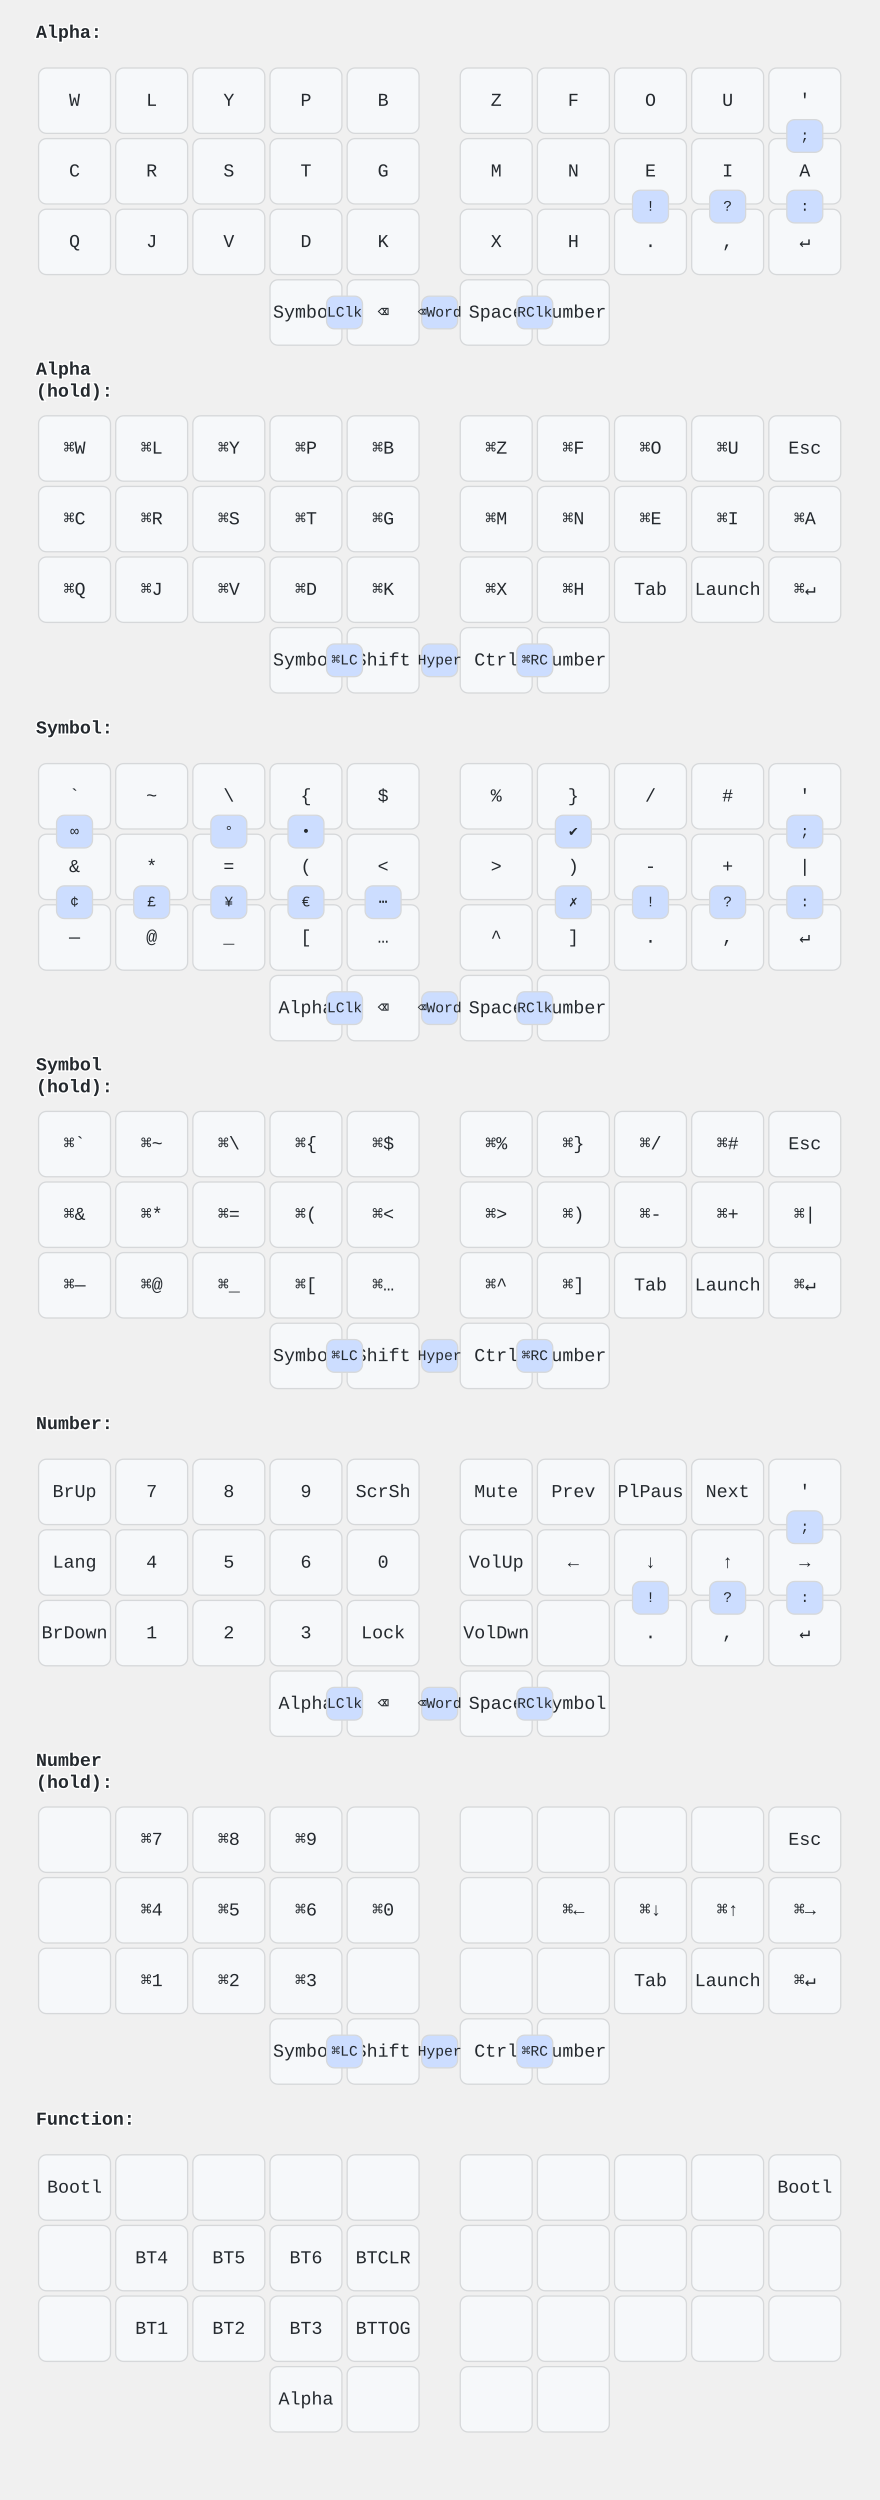
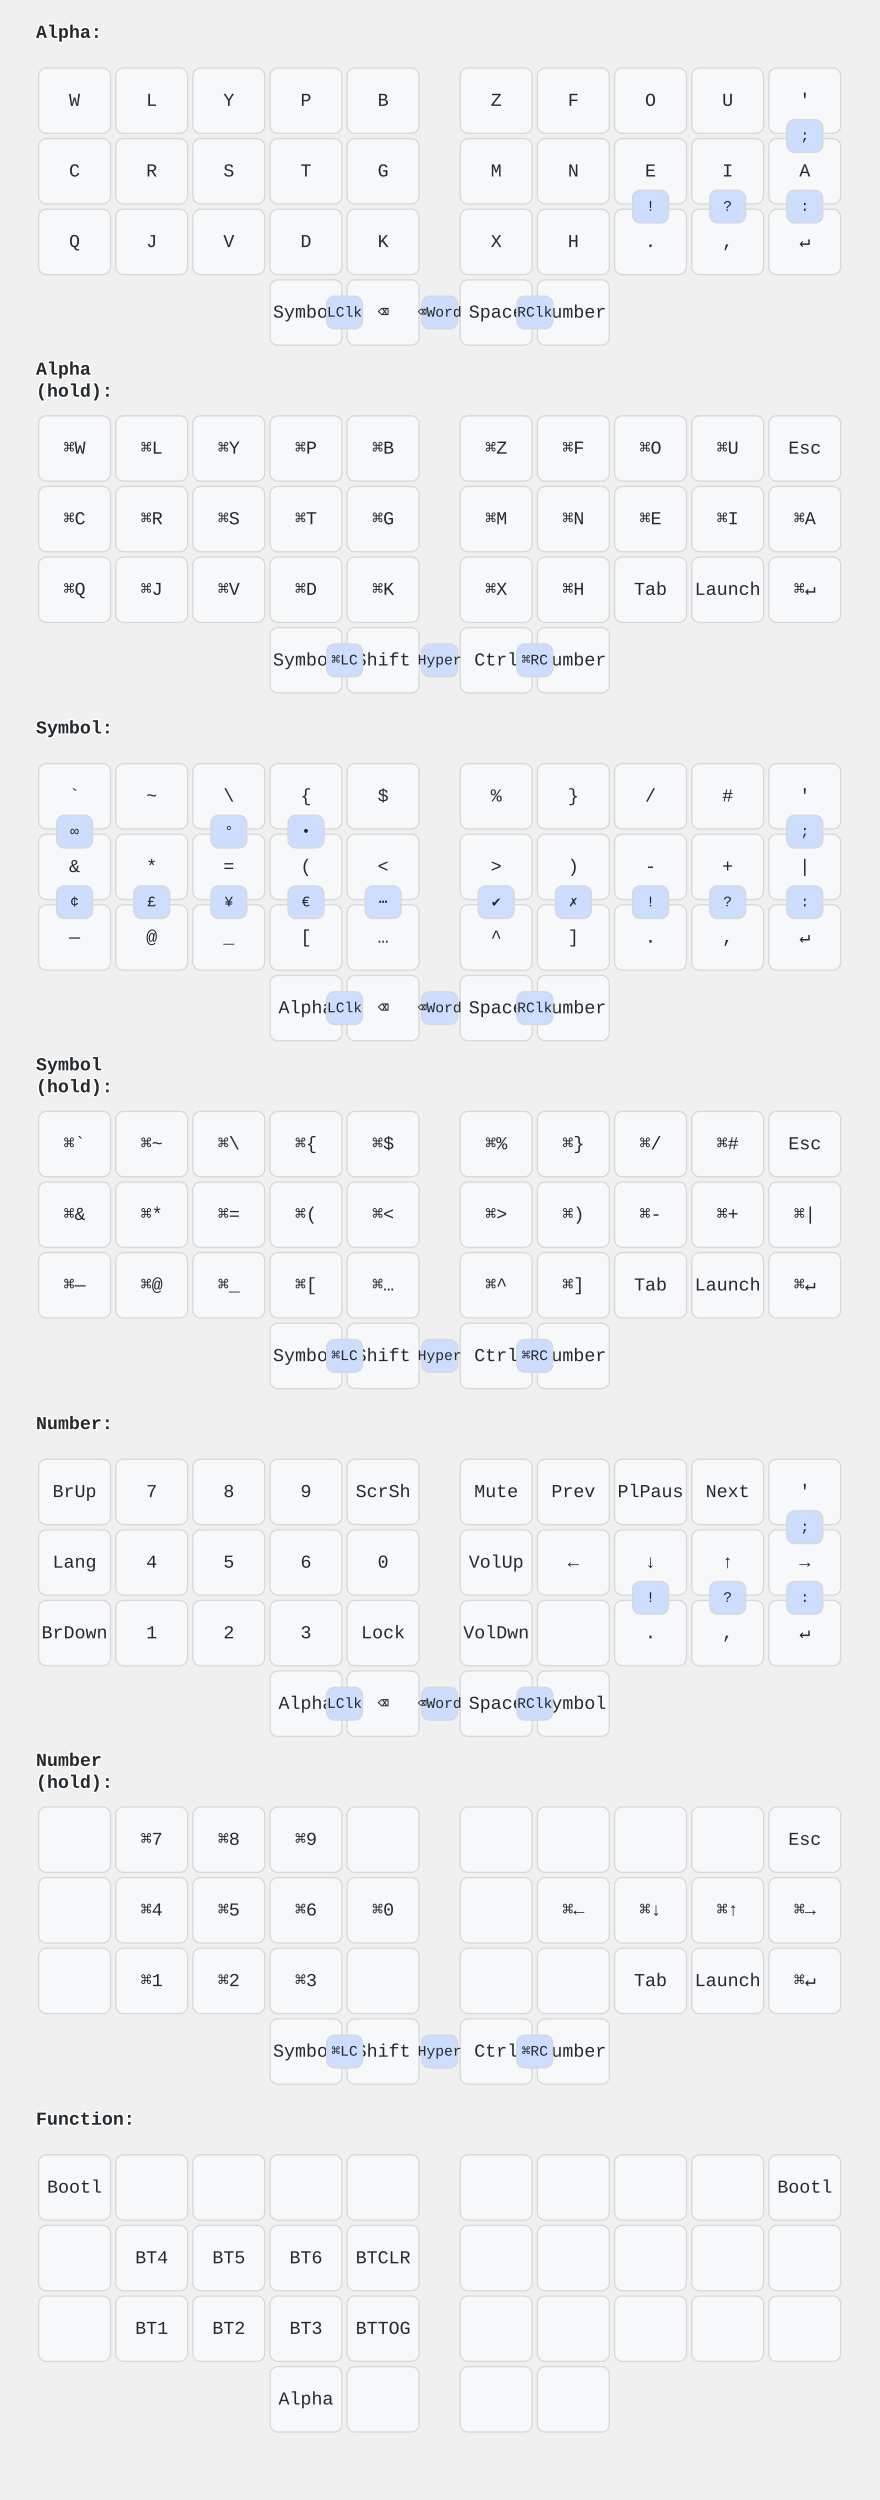
<svg xmlns="http://www.w3.org/2000/svg" width="672.5" height="1912" viewBox="0 0 672.5 1912">
  <style>
    svg {
        font-family: Menlo,SFMono-Regular,Consolas,Liberation Mono,monospace;
        font-size: 14px;
        font-kerning: normal;
        text-rendering: optimizeLegibility;
        fill: #24292e;
    }

    rect {
        fill: #f6f8fa;
        stroke: #d6d8da;
        stroke-width: 1;
    }

    .held {
        fill: #fdd;
    }

    .combo {
        fill: #cdf;
    }

    .ghost {
        fill: #ddd;
    }

    text {
        text-anchor: middle;
        dominant-baseline: middle;
    }

    .label {
        font-weight: bold;
        text-anchor: start;
        stroke: white;
        stroke-width: 2;
        paint-order: stroke;
    }

    .small {
        font-size: 80%;
    }
</style>
  <text x="27.5" y="25.0" class="label">Alpha:</text>
  <rect rx="6" ry="6" x="29.5" y="52" width="55" height="50" />
  <text x="57.0" y="77.0">W</text>
  <rect rx="6" ry="6" x="88.5" y="52" width="55" height="50" />
  <text x="116.0" y="77.0">L</text>
  <rect rx="6" ry="6" x="147.5" y="52" width="55" height="50" />
  <text x="175.0" y="77.0">Y</text>
  <rect rx="6" ry="6" x="206.5" y="52" width="55" height="50" />
  <text x="234.0" y="77.0">P</text>
  <rect rx="6" ry="6" x="265.5" y="52" width="55" height="50" />
  <text x="293.0" y="77.0">B</text>
  <rect rx="6" ry="6" x="29.5" y="106" width="55" height="50" />
  <text x="57.0" y="131.0">C</text>
  <rect rx="6" ry="6" x="88.5" y="106" width="55" height="50" />
  <text x="116.0" y="131.0">R</text>
  <rect rx="6" ry="6" x="147.5" y="106" width="55" height="50" />
  <text x="175.0" y="131.0">S</text>
  <rect rx="6" ry="6" x="206.5" y="106" width="55" height="50" />
  <text x="234.0" y="131.0">T</text>
  <rect rx="6" ry="6" x="265.5" y="106" width="55" height="50" />
  <text x="293.0" y="131.0">G</text>
  <rect rx="6" ry="6" x="29.5" y="160" width="55" height="50" />
  <text x="57.0" y="185.0">Q</text>
  <rect rx="6" ry="6" x="88.5" y="160" width="55" height="50" />
  <text x="116.0" y="185.0">J</text>
  <rect rx="6" ry="6" x="147.5" y="160" width="55" height="50" />
  <text x="175.0" y="185.0">V</text>
  <rect rx="6" ry="6" x="206.5" y="160" width="55" height="50" />
  <text x="234.0" y="185.0">D</text>
  <rect rx="6" ry="6" x="265.5" y="160" width="55" height="50" />
  <text x="293.0" y="185.0">K</text>
  <rect rx="6" ry="6" x="352.0" y="52" width="55" height="50" />
  <text x="379.5" y="77.0">Z</text>
  <rect rx="6" ry="6" x="411.0" y="52" width="55" height="50" />
  <text x="438.5" y="77.0">F</text>
  <rect rx="6" ry="6" x="470.0" y="52" width="55" height="50" />
  <text x="497.5" y="77.0">O</text>
  <rect rx="6" ry="6" x="529.0" y="52" width="55" height="50" />
  <text x="556.5" y="77.0">U</text>
  <rect rx="6" ry="6" x="588.0" y="52" width="55" height="50" />
  <text x="615.5" y="77.0">'</text>
  <rect rx="6" ry="6" x="352.0" y="106" width="55" height="50" />
  <text x="379.5" y="131.0">M</text>
  <rect rx="6" ry="6" x="411.0" y="106" width="55" height="50" />
  <text x="438.5" y="131.0">N</text>
  <rect rx="6" ry="6" x="470.0" y="106" width="55" height="50" />
  <text x="497.5" y="131.0">E</text>
  <rect rx="6" ry="6" x="529.0" y="106" width="55" height="50" />
  <text x="556.5" y="131.0">I</text>
  <rect rx="6" ry="6" x="588.0" y="106" width="55" height="50" />
  <text x="615.5" y="131.0">A</text>
  <rect rx="6" ry="6" x="352.0" y="160" width="55" height="50" />
  <text x="379.5" y="185.0">X</text>
  <rect rx="6" ry="6" x="411.0" y="160" width="55" height="50" />
  <text x="438.5" y="185.0">H</text>
  <rect rx="6" ry="6" x="470.0" y="160" width="55" height="50" />
  <text x="497.5" y="185.0">.</text>
  <rect rx="6" ry="6" x="529.0" y="160" width="55" height="50" />
  <text x="556.5" y="185.0">,</text>
  <rect rx="6" ry="6" x="588.0" y="160" width="55" height="50" />
  <text x="615.5" y="185.0">↵</text>
  <rect rx="6" ry="6" x="206.5" y="214" width="55" height="50" />
  <text x="234.0" y="239.0">Symbol</text>
  <rect rx="6" ry="6" x="265.5" y="214" width="55" height="50" />
  <text x="293.0" y="239.0">⌫</text>
  <rect rx="6" ry="6" x="352.0" y="214" width="55" height="50" />
  <text x="379.5" y="239.0">Space</text>
  <rect rx="6" ry="6" x="411.0" y="214" width="55" height="50" />
  <text x="438.5" y="239.0">Number</text>
  <rect rx="6" ry="6" x="483.75" y="145.5" width="27.5" height="25.0" class="combo" />
  <text x="497.5" y="158.0" class="small">!</text>
  <rect rx="6" ry="6" x="542.75" y="145.5" width="27.5" height="25.0" class="combo" />
  <text x="556.5" y="158.0" class="small">?</text>
  <rect rx="6" ry="6" x="601.75" y="145.5" width="27.5" height="25.0" class="combo" />
  <text x="615.5" y="158.0" class="small">:</text>
  <rect rx="6" ry="6" x="601.75" y="91.5" width="27.5" height="25.0" class="combo" />
  <text x="615.5" y="104.0" class="small">;</text>
  <rect rx="6" ry="6" x="322.5" y="226.5" width="27.5" height="25.0" class="combo" />
  <text x="336.25" y="239.0" class="small">⌫Word</text>
  <rect rx="6" ry="6" x="249.75" y="226.5" width="27.5" height="25.0" class="combo" />
  <text x="263.5" y="239.0" class="small">LClk</text>
  <rect rx="6" ry="6" x="395.25" y="226.5" width="27.5" height="25.0" class="combo" />
  <text x="409.0" y="239.0" class="small">RClk</text>
  <text x="27.5" y="291.0" class="label">
    <tspan x="27.5" dy="-0.6em">Alpha</tspan>
    <tspan x="27.5" dy="1.2em">(hold):</tspan>
  </text>
  <rect rx="6" ry="6" x="29.5" y="318" width="55" height="50" />
  <text x="57.0" y="343.0">⌘W</text>
  <rect rx="6" ry="6" x="88.5" y="318" width="55" height="50" />
  <text x="116.0" y="343.0">⌘L</text>
  <rect rx="6" ry="6" x="147.5" y="318" width="55" height="50" />
  <text x="175.0" y="343.0">⌘Y</text>
  <rect rx="6" ry="6" x="206.5" y="318" width="55" height="50" />
  <text x="234.0" y="343.0">⌘P</text>
  <rect rx="6" ry="6" x="265.5" y="318" width="55" height="50" />
  <text x="293.0" y="343.0">⌘B</text>
  <rect rx="6" ry="6" x="29.5" y="372" width="55" height="50" />
  <text x="57.0" y="397.0">⌘C</text>
  <rect rx="6" ry="6" x="88.5" y="372" width="55" height="50" />
  <text x="116.0" y="397.0">⌘R</text>
  <rect rx="6" ry="6" x="147.5" y="372" width="55" height="50" />
  <text x="175.0" y="397.0">⌘S</text>
  <rect rx="6" ry="6" x="206.5" y="372" width="55" height="50" />
  <text x="234.0" y="397.0">⌘T</text>
  <rect rx="6" ry="6" x="265.5" y="372" width="55" height="50" />
  <text x="293.0" y="397.0">⌘G</text>
  <rect rx="6" ry="6" x="29.5" y="426" width="55" height="50" />
  <text x="57.0" y="451.0">⌘Q</text>
  <rect rx="6" ry="6" x="88.5" y="426" width="55" height="50" />
  <text x="116.0" y="451.0">⌘J</text>
  <rect rx="6" ry="6" x="147.5" y="426" width="55" height="50" />
  <text x="175.0" y="451.0">⌘V</text>
  <rect rx="6" ry="6" x="206.5" y="426" width="55" height="50" />
  <text x="234.0" y="451.0">⌘D</text>
  <rect rx="6" ry="6" x="265.5" y="426" width="55" height="50" />
  <text x="293.0" y="451.0">⌘K</text>
  <rect rx="6" ry="6" x="352.0" y="318" width="55" height="50" />
  <text x="379.5" y="343.0">⌘Z</text>
  <rect rx="6" ry="6" x="411.0" y="318" width="55" height="50" />
  <text x="438.5" y="343.0">⌘F</text>
  <rect rx="6" ry="6" x="470.0" y="318" width="55" height="50" />
  <text x="497.5" y="343.0">⌘O</text>
  <rect rx="6" ry="6" x="529.0" y="318" width="55" height="50" />
  <text x="556.5" y="343.0">⌘U</text>
  <rect rx="6" ry="6" x="588.0" y="318" width="55" height="50" />
  <text x="615.5" y="343.0">Esc</text>
  <rect rx="6" ry="6" x="352.0" y="372" width="55" height="50" />
  <text x="379.5" y="397.0">⌘M</text>
  <rect rx="6" ry="6" x="411.0" y="372" width="55" height="50" />
  <text x="438.5" y="397.0">⌘N</text>
  <rect rx="6" ry="6" x="470.0" y="372" width="55" height="50" />
  <text x="497.5" y="397.0">⌘E</text>
  <rect rx="6" ry="6" x="529.0" y="372" width="55" height="50" />
  <text x="556.5" y="397.0">⌘I</text>
  <rect rx="6" ry="6" x="588.0" y="372" width="55" height="50" />
  <text x="615.5" y="397.0">⌘A</text>
  <rect rx="6" ry="6" x="352.0" y="426" width="55" height="50" />
  <text x="379.5" y="451.0">⌘X</text>
  <rect rx="6" ry="6" x="411.0" y="426" width="55" height="50" />
  <text x="438.5" y="451.0">⌘H</text>
  <rect rx="6" ry="6" x="470.0" y="426" width="55" height="50" />
  <text x="497.5" y="451.0">Tab</text>
  <rect rx="6" ry="6" x="529.0" y="426" width="55" height="50" />
  <text x="556.5" y="451.0">Launch</text>
  <rect rx="6" ry="6" x="588.0" y="426" width="55" height="50" />
  <text x="615.5" y="451.0">⌘↵</text>
  <rect rx="6" ry="6" x="206.5" y="480" width="55" height="50" />
  <text x="234.0" y="505.0">Symbol</text>
  <rect rx="6" ry="6" x="265.5" y="480" width="55" height="50" />
  <text x="293.0" y="505.0">Shift</text>
  <rect rx="6" ry="6" x="352.0" y="480" width="55" height="50" />
  <text x="379.5" y="505.0">Ctrl</text>
  <rect rx="6" ry="6" x="411.0" y="480" width="55" height="50" />
  <text x="438.5" y="505.0">Number</text>
  <rect rx="6" ry="6" x="322.5" y="492.5" width="27.5" height="25.0" class="combo" />
  <text x="336.25" y="505.0" class="small">Hyper</text>
  <rect rx="6" ry="6" x="249.75" y="492.5" width="27.5" height="25.0" class="combo" />
  <text x="263.5" y="505.0" class="small">⌘LC</text>
  <rect rx="6" ry="6" x="395.25" y="492.5" width="27.5" height="25.0" class="combo" />
  <text x="409.0" y="505.0" class="small">⌘RC</text>
  <text x="27.5" y="557.0" class="label">Symbol:</text>
  <rect rx="6" ry="6" x="29.5" y="584" width="55" height="50" />
  <text x="57.0" y="609.0">`</text>
  <rect rx="6" ry="6" x="88.5" y="584" width="55" height="50" />
  <text x="116.0" y="609.0">~</text>
  <rect rx="6" ry="6" x="147.5" y="584" width="55" height="50" />
  <text x="175.0" y="609.0">\</text>
  <rect rx="6" ry="6" x="206.5" y="584" width="55" height="50" />
  <text x="234.0" y="609.0">{</text>
  <rect rx="6" ry="6" x="265.5" y="584" width="55" height="50" />
  <text x="293.0" y="609.0">$</text>
  <rect rx="6" ry="6" x="29.5" y="638" width="55" height="50" />
  <text x="57.0" y="663.0">&amp;</text>
  <rect rx="6" ry="6" x="88.5" y="638" width="55" height="50" />
  <text x="116.0" y="663.0">*</text>
  <rect rx="6" ry="6" x="147.5" y="638" width="55" height="50" />
  <text x="175.0" y="663.0">=</text>
  <rect rx="6" ry="6" x="206.5" y="638" width="55" height="50" />
  <text x="234.0" y="663.0">(</text>
  <rect rx="6" ry="6" x="265.5" y="638" width="55" height="50" />
  <text x="293.0" y="663.0">&lt;</text>
  <rect rx="6" ry="6" x="29.5" y="692" width="55" height="50" />
  <text x="57.0" y="717.0">—</text>
  <rect rx="6" ry="6" x="88.5" y="692" width="55" height="50" />
  <text x="116.0" y="717.0">@</text>
  <rect rx="6" ry="6" x="147.5" y="692" width="55" height="50" />
  <text x="175.0" y="717.0">_</text>
  <rect rx="6" ry="6" x="206.5" y="692" width="55" height="50" />
  <text x="234.0" y="717.0">[</text>
  <rect rx="6" ry="6" x="265.5" y="692" width="55" height="50" />
  <text x="293.0" y="717.0">…</text>
  <rect rx="6" ry="6" x="352.0" y="584" width="55" height="50" />
  <text x="379.5" y="609.0">%</text>
  <rect rx="6" ry="6" x="411.0" y="584" width="55" height="50" />
  <text x="438.5" y="609.0">}</text>
  <rect rx="6" ry="6" x="470.0" y="584" width="55" height="50" />
  <text x="497.5" y="609.0">/</text>
  <rect rx="6" ry="6" x="529.0" y="584" width="55" height="50" />
  <text x="556.5" y="609.0">#</text>
  <rect rx="6" ry="6" x="588.0" y="584" width="55" height="50" />
  <text x="615.5" y="609.0">'</text>
  <rect rx="6" ry="6" x="352.0" y="638" width="55" height="50" />
  <text x="379.5" y="663.0">&gt;</text>
  <rect rx="6" ry="6" x="411.0" y="638" width="55" height="50" />
  <text x="438.5" y="663.0">)</text>
  <rect rx="6" ry="6" x="470.0" y="638" width="55" height="50" />
  <text x="497.5" y="663.0">-</text>
  <rect rx="6" ry="6" x="529.0" y="638" width="55" height="50" />
  <text x="556.5" y="663.0">+</text>
  <rect rx="6" ry="6" x="588.0" y="638" width="55" height="50" />
  <text x="615.5" y="663.0">|</text>
  <rect rx="6" ry="6" x="352.0" y="692" width="55" height="50" />
  <text x="379.5" y="717.0">^</text>
  <rect rx="6" ry="6" x="411.0" y="692" width="55" height="50" />
  <text x="438.5" y="717.0">]</text>
  <rect rx="6" ry="6" x="470.0" y="692" width="55" height="50" />
  <text x="497.5" y="717.0">.</text>
  <rect rx="6" ry="6" x="529.0" y="692" width="55" height="50" />
  <text x="556.5" y="717.0">,</text>
  <rect rx="6" ry="6" x="588.0" y="692" width="55" height="50" />
  <text x="615.5" y="717.0">↵</text>
  <rect rx="6" ry="6" x="206.5" y="746" width="55" height="50" />
  <text x="234.0" y="771.0">Alpha</text>
  <rect rx="6" ry="6" x="265.5" y="746" width="55" height="50" />
  <text x="293.0" y="771.0">⌫</text>
  <rect rx="6" ry="6" x="352.0" y="746" width="55" height="50" />
  <text x="379.5" y="771.0">Space</text>
  <rect rx="6" ry="6" x="411.0" y="746" width="55" height="50" />
  <text x="438.5" y="771.0">Number</text>
  <rect rx="6" ry="6" x="483.75" y="677.5" width="27.5" height="25.0" class="combo" />
  <text x="497.5" y="690.0" class="small">!</text>
  <rect rx="6" ry="6" x="542.75" y="677.5" width="27.5" height="25.0" class="combo" />
  <text x="556.5" y="690.0" class="small">?</text>
  <rect rx="6" ry="6" x="601.75" y="677.5" width="27.5" height="25.0" class="combo" />
  <text x="615.5" y="690.0" class="small">:</text>
  <rect rx="6" ry="6" x="601.75" y="623.5" width="27.5" height="25.0" class="combo" />
  <text x="615.5" y="636.0" class="small">;</text>
  <rect rx="6" ry="6" x="43.25" y="677.5" width="27.5" height="25.0" class="combo" />
  <text x="57.0" y="690.0" class="small">¢</text>
  <rect rx="6" ry="6" x="102.25" y="677.5" width="27.5" height="25.0" class="combo" />
  <text x="116.0" y="690.0" class="small">£</text>
  <rect rx="6" ry="6" x="161.25" y="677.5" width="27.5" height="25.0" class="combo" />
  <text x="175.0" y="690.0" class="small">¥</text>
  <rect rx="6" ry="6" x="220.25" y="677.5" width="27.5" height="25.0" class="combo" />
  <text x="234.0" y="690.0" class="small">€</text>
  <rect rx="6" ry="6" x="220.25" y="623.5" width="27.5" height="25.0" class="combo" />
  <text x="234.0" y="636.0" class="small">•</text>
  <rect rx="6" ry="6" x="161.25" y="623.5" width="27.5" height="25.0" class="combo" />
  <text x="175.0" y="636.0" class="small">°</text>
  <rect rx="6" ry="6" x="43.25" y="623.5" width="27.5" height="25.0" class="combo" />
  <text x="57.0" y="636.0" class="small">∞</text>
  <rect rx="6" ry="6" x="279.25" y="677.5" width="27.5" height="25.0" class="combo" />
  <text x="293.0" y="690.0" class="small">⋯</text>
-   <rect rx="6" ry="6" x="424.75" y="623.5" width="27.5" height="25.0" class="combo" />
-   <text x="438.5" y="636.0" class="small">✔</text>
+   <rect rx="6" ry="6" x="365.75" y="677.5" width="27.5" height="25.0" class="combo" />
+   <text x="379.5" y="690.0" class="small">✔</text>
  <rect rx="6" ry="6" x="424.75" y="677.5" width="27.5" height="25.0" class="combo" />
  <text x="438.5" y="690.0" class="small">✗</text>
  <rect rx="6" ry="6" x="322.5" y="758.5" width="27.5" height="25.0" class="combo" />
  <text x="336.25" y="771.0" class="small">⌫Word</text>
  <rect rx="6" ry="6" x="249.75" y="758.5" width="27.5" height="25.0" class="combo" />
  <text x="263.5" y="771.0" class="small">LClk</text>
  <rect rx="6" ry="6" x="395.25" y="758.5" width="27.5" height="25.0" class="combo" />
  <text x="409.0" y="771.0" class="small">RClk</text>
  <text x="27.5" y="823.0" class="label">
    <tspan x="27.5" dy="-0.6em">Symbol</tspan>
    <tspan x="27.5" dy="1.2em">(hold):</tspan>
  </text>
  <rect rx="6" ry="6" x="29.5" y="850" width="55" height="50" />
  <text x="57.0" y="875.0">⌘`</text>
  <rect rx="6" ry="6" x="88.5" y="850" width="55" height="50" />
  <text x="116.0" y="875.0">⌘~</text>
  <rect rx="6" ry="6" x="147.5" y="850" width="55" height="50" />
  <text x="175.0" y="875.0">⌘\</text>
  <rect rx="6" ry="6" x="206.5" y="850" width="55" height="50" />
  <text x="234.0" y="875.0">⌘{</text>
  <rect rx="6" ry="6" x="265.5" y="850" width="55" height="50" />
  <text x="293.0" y="875.0">⌘$</text>
  <rect rx="6" ry="6" x="29.5" y="904" width="55" height="50" />
  <text x="57.0" y="929.0">⌘&amp;</text>
  <rect rx="6" ry="6" x="88.5" y="904" width="55" height="50" />
  <text x="116.0" y="929.0">⌘*</text>
  <rect rx="6" ry="6" x="147.5" y="904" width="55" height="50" />
  <text x="175.0" y="929.0">⌘=</text>
  <rect rx="6" ry="6" x="206.5" y="904" width="55" height="50" />
  <text x="234.0" y="929.0">⌘(</text>
  <rect rx="6" ry="6" x="265.5" y="904" width="55" height="50" />
  <text x="293.0" y="929.0">⌘&lt;</text>
  <rect rx="6" ry="6" x="29.5" y="958" width="55" height="50" />
  <text x="57.0" y="983.0">⌘—</text>
  <rect rx="6" ry="6" x="88.5" y="958" width="55" height="50" />
  <text x="116.0" y="983.0">⌘@</text>
  <rect rx="6" ry="6" x="147.5" y="958" width="55" height="50" />
  <text x="175.0" y="983.0">⌘_</text>
  <rect rx="6" ry="6" x="206.5" y="958" width="55" height="50" />
  <text x="234.0" y="983.0">⌘[</text>
  <rect rx="6" ry="6" x="265.5" y="958" width="55" height="50" />
  <text x="293.0" y="983.0">⌘…</text>
  <rect rx="6" ry="6" x="352.0" y="850" width="55" height="50" />
  <text x="379.5" y="875.0">⌘%</text>
  <rect rx="6" ry="6" x="411.0" y="850" width="55" height="50" />
  <text x="438.5" y="875.0">⌘}</text>
  <rect rx="6" ry="6" x="470.0" y="850" width="55" height="50" />
  <text x="497.5" y="875.0">⌘/</text>
  <rect rx="6" ry="6" x="529.0" y="850" width="55" height="50" />
  <text x="556.5" y="875.0">⌘#</text>
  <rect rx="6" ry="6" x="588.0" y="850" width="55" height="50" />
  <text x="615.5" y="875.0">Esc</text>
  <rect rx="6" ry="6" x="352.0" y="904" width="55" height="50" />
  <text x="379.5" y="929.0">⌘&gt;</text>
  <rect rx="6" ry="6" x="411.0" y="904" width="55" height="50" />
  <text x="438.5" y="929.0">⌘)</text>
  <rect rx="6" ry="6" x="470.0" y="904" width="55" height="50" />
  <text x="497.5" y="929.0">⌘-</text>
  <rect rx="6" ry="6" x="529.0" y="904" width="55" height="50" />
  <text x="556.5" y="929.0">⌘+</text>
  <rect rx="6" ry="6" x="588.0" y="904" width="55" height="50" />
  <text x="615.5" y="929.0">⌘|</text>
  <rect rx="6" ry="6" x="352.0" y="958" width="55" height="50" />
  <text x="379.5" y="983.0">⌘^</text>
  <rect rx="6" ry="6" x="411.0" y="958" width="55" height="50" />
  <text x="438.5" y="983.0">⌘]</text>
  <rect rx="6" ry="6" x="470.0" y="958" width="55" height="50" />
  <text x="497.5" y="983.0">Tab</text>
  <rect rx="6" ry="6" x="529.0" y="958" width="55" height="50" />
  <text x="556.5" y="983.0">Launch</text>
  <rect rx="6" ry="6" x="588.0" y="958" width="55" height="50" />
  <text x="615.5" y="983.0">⌘↵</text>
  <rect rx="6" ry="6" x="206.5" y="1012" width="55" height="50" />
  <text x="234.0" y="1037.0">Symbol</text>
  <rect rx="6" ry="6" x="265.5" y="1012" width="55" height="50" />
  <text x="293.0" y="1037.0">Shift</text>
  <rect rx="6" ry="6" x="352.0" y="1012" width="55" height="50" />
  <text x="379.5" y="1037.0">Ctrl</text>
  <rect rx="6" ry="6" x="411.0" y="1012" width="55" height="50" />
  <text x="438.5" y="1037.0">Number</text>
  <rect rx="6" ry="6" x="322.5" y="1024.5" width="27.5" height="25.0" class="combo" />
  <text x="336.25" y="1037.0" class="small">Hyper</text>
  <rect rx="6" ry="6" x="249.75" y="1024.5" width="27.5" height="25.0" class="combo" />
  <text x="263.5" y="1037.0" class="small">⌘LC</text>
  <rect rx="6" ry="6" x="395.25" y="1024.5" width="27.5" height="25.0" class="combo" />
  <text x="409.0" y="1037.0" class="small">⌘RC</text>
  <text x="27.5" y="1089.0" class="label">Number:</text>
  <rect rx="6" ry="6" x="29.5" y="1116" width="55" height="50" />
  <text x="57.0" y="1141.0">BrUp</text>
  <rect rx="6" ry="6" x="88.5" y="1116" width="55" height="50" />
  <text x="116.0" y="1141.0">7</text>
  <rect rx="6" ry="6" x="147.5" y="1116" width="55" height="50" />
  <text x="175.0" y="1141.0">8</text>
  <rect rx="6" ry="6" x="206.5" y="1116" width="55" height="50" />
  <text x="234.0" y="1141.0">9</text>
  <rect rx="6" ry="6" x="265.5" y="1116" width="55" height="50" />
  <text x="293.0" y="1141.0">ScrSh</text>
  <rect rx="6" ry="6" x="29.5" y="1170" width="55" height="50" />
  <text x="57.0" y="1195.0">Lang</text>
  <rect rx="6" ry="6" x="88.5" y="1170" width="55" height="50" />
  <text x="116.0" y="1195.0">4</text>
  <rect rx="6" ry="6" x="147.5" y="1170" width="55" height="50" />
  <text x="175.0" y="1195.0">5</text>
  <rect rx="6" ry="6" x="206.5" y="1170" width="55" height="50" />
  <text x="234.0" y="1195.0">6</text>
  <rect rx="6" ry="6" x="265.5" y="1170" width="55" height="50" />
  <text x="293.0" y="1195.0">0</text>
  <rect rx="6" ry="6" x="29.5" y="1224" width="55" height="50" />
  <text x="57.0" y="1249.0">BrDown</text>
  <rect rx="6" ry="6" x="88.5" y="1224" width="55" height="50" />
  <text x="116.0" y="1249.0">1</text>
  <rect rx="6" ry="6" x="147.5" y="1224" width="55" height="50" />
  <text x="175.0" y="1249.0">2</text>
  <rect rx="6" ry="6" x="206.5" y="1224" width="55" height="50" />
  <text x="234.0" y="1249.0">3</text>
  <rect rx="6" ry="6" x="265.5" y="1224" width="55" height="50" />
  <text x="293.0" y="1249.0">Lock</text>
  <rect rx="6" ry="6" x="352.0" y="1116" width="55" height="50" />
  <text x="379.5" y="1141.0">Mute</text>
  <rect rx="6" ry="6" x="411.0" y="1116" width="55" height="50" />
  <text x="438.5" y="1141.0">Prev</text>
  <rect rx="6" ry="6" x="470.0" y="1116" width="55" height="50" />
  <text x="497.5" y="1141.0">PlPaus</text>
  <rect rx="6" ry="6" x="529.0" y="1116" width="55" height="50" />
  <text x="556.5" y="1141.0">Next</text>
  <rect rx="6" ry="6" x="588.0" y="1116" width="55" height="50" />
  <text x="615.5" y="1141.0">'</text>
  <rect rx="6" ry="6" x="352.0" y="1170" width="55" height="50" />
  <text x="379.5" y="1195.0">VolUp</text>
  <rect rx="6" ry="6" x="411.0" y="1170" width="55" height="50" />
  <text x="438.5" y="1195.0">←</text>
  <rect rx="6" ry="6" x="470.0" y="1170" width="55" height="50" />
  <text x="497.5" y="1195.0">↓</text>
  <rect rx="6" ry="6" x="529.0" y="1170" width="55" height="50" />
  <text x="556.5" y="1195.0">↑</text>
  <rect rx="6" ry="6" x="588.0" y="1170" width="55" height="50" />
  <text x="615.5" y="1195.0">→</text>
  <rect rx="6" ry="6" x="352.0" y="1224" width="55" height="50" />
  <text x="379.5" y="1249.0">VolDwn</text>
  <rect rx="6" ry="6" x="411.0" y="1224" width="55" height="50" />
  <rect rx="6" ry="6" x="470.0" y="1224" width="55" height="50" />
  <text x="497.5" y="1249.0">.</text>
  <rect rx="6" ry="6" x="529.0" y="1224" width="55" height="50" />
  <text x="556.5" y="1249.0">,</text>
  <rect rx="6" ry="6" x="588.0" y="1224" width="55" height="50" />
  <text x="615.5" y="1249.0">↵</text>
  <rect rx="6" ry="6" x="206.5" y="1278" width="55" height="50" />
  <text x="234.0" y="1303.0">Alpha</text>
  <rect rx="6" ry="6" x="265.5" y="1278" width="55" height="50" />
  <text x="293.0" y="1303.0">⌫</text>
  <rect rx="6" ry="6" x="352.0" y="1278" width="55" height="50" />
  <text x="379.5" y="1303.0">Space</text>
  <rect rx="6" ry="6" x="411.0" y="1278" width="55" height="50" />
  <text x="438.5" y="1303.0">Symbol</text>
  <rect rx="6" ry="6" x="483.75" y="1209.5" width="27.5" height="25.0" class="combo" />
  <text x="497.5" y="1222.0" class="small">!</text>
  <rect rx="6" ry="6" x="542.75" y="1209.5" width="27.5" height="25.0" class="combo" />
  <text x="556.5" y="1222.0" class="small">?</text>
  <rect rx="6" ry="6" x="601.75" y="1209.5" width="27.5" height="25.0" class="combo" />
  <text x="615.5" y="1222.0" class="small">:</text>
  <rect rx="6" ry="6" x="601.75" y="1155.5" width="27.5" height="25.0" class="combo" />
  <text x="615.5" y="1168.0" class="small">;</text>
  <rect rx="6" ry="6" x="322.5" y="1290.5" width="27.5" height="25.0" class="combo" />
  <text x="336.25" y="1303.0" class="small">⌫Word</text>
  <rect rx="6" ry="6" x="249.75" y="1290.5" width="27.5" height="25.0" class="combo" />
  <text x="263.5" y="1303.0" class="small">LClk</text>
  <rect rx="6" ry="6" x="395.25" y="1290.5" width="27.5" height="25.0" class="combo" />
  <text x="409.0" y="1303.0" class="small">RClk</text>
  <text x="27.5" y="1355.0" class="label">
    <tspan x="27.5" dy="-0.6em">Number</tspan>
    <tspan x="27.5" dy="1.2em">(hold):</tspan>
  </text>
  <rect rx="6" ry="6" x="29.5" y="1382" width="55" height="50" />
  <rect rx="6" ry="6" x="88.5" y="1382" width="55" height="50" />
  <text x="116.0" y="1407.0">⌘7</text>
  <rect rx="6" ry="6" x="147.5" y="1382" width="55" height="50" />
  <text x="175.0" y="1407.0">⌘8</text>
  <rect rx="6" ry="6" x="206.5" y="1382" width="55" height="50" />
  <text x="234.0" y="1407.0">⌘9</text>
  <rect rx="6" ry="6" x="265.5" y="1382" width="55" height="50" />
  <rect rx="6" ry="6" x="29.5" y="1436" width="55" height="50" />
  <rect rx="6" ry="6" x="88.5" y="1436" width="55" height="50" />
  <text x="116.0" y="1461.0">⌘4</text>
  <rect rx="6" ry="6" x="147.5" y="1436" width="55" height="50" />
  <text x="175.0" y="1461.0">⌘5</text>
  <rect rx="6" ry="6" x="206.5" y="1436" width="55" height="50" />
  <text x="234.0" y="1461.0">⌘6</text>
  <rect rx="6" ry="6" x="265.5" y="1436" width="55" height="50" />
  <text x="293.0" y="1461.0">⌘0</text>
  <rect rx="6" ry="6" x="29.5" y="1490" width="55" height="50" />
  <rect rx="6" ry="6" x="88.5" y="1490" width="55" height="50" />
  <text x="116.0" y="1515.0">⌘1</text>
  <rect rx="6" ry="6" x="147.5" y="1490" width="55" height="50" />
  <text x="175.0" y="1515.0">⌘2</text>
  <rect rx="6" ry="6" x="206.5" y="1490" width="55" height="50" />
  <text x="234.0" y="1515.0">⌘3</text>
  <rect rx="6" ry="6" x="265.5" y="1490" width="55" height="50" />
  <rect rx="6" ry="6" x="352.0" y="1382" width="55" height="50" />
  <rect rx="6" ry="6" x="411.0" y="1382" width="55" height="50" />
  <rect rx="6" ry="6" x="470.0" y="1382" width="55" height="50" />
  <rect rx="6" ry="6" x="529.0" y="1382" width="55" height="50" />
  <rect rx="6" ry="6" x="588.0" y="1382" width="55" height="50" />
  <text x="615.5" y="1407.0">Esc</text>
  <rect rx="6" ry="6" x="352.0" y="1436" width="55" height="50" />
  <rect rx="6" ry="6" x="411.0" y="1436" width="55" height="50" />
  <text x="438.5" y="1461.0">⌘←</text>
  <rect rx="6" ry="6" x="470.0" y="1436" width="55" height="50" />
  <text x="497.5" y="1461.0">⌘↓</text>
  <rect rx="6" ry="6" x="529.0" y="1436" width="55" height="50" />
  <text x="556.5" y="1461.0">⌘↑</text>
  <rect rx="6" ry="6" x="588.0" y="1436" width="55" height="50" />
  <text x="615.5" y="1461.0">⌘→</text>
  <rect rx="6" ry="6" x="352.0" y="1490" width="55" height="50" />
  <rect rx="6" ry="6" x="411.0" y="1490" width="55" height="50" />
  <rect rx="6" ry="6" x="470.0" y="1490" width="55" height="50" />
  <text x="497.5" y="1515.0">Tab</text>
  <rect rx="6" ry="6" x="529.0" y="1490" width="55" height="50" />
  <text x="556.5" y="1515.0">Launch</text>
  <rect rx="6" ry="6" x="588.0" y="1490" width="55" height="50" />
  <text x="615.5" y="1515.0">⌘↵</text>
  <rect rx="6" ry="6" x="206.5" y="1544" width="55" height="50" />
  <text x="234.0" y="1569.0">Symbol</text>
  <rect rx="6" ry="6" x="265.5" y="1544" width="55" height="50" />
  <text x="293.0" y="1569.0">Shift</text>
  <rect rx="6" ry="6" x="352.0" y="1544" width="55" height="50" />
  <text x="379.5" y="1569.0">Ctrl</text>
  <rect rx="6" ry="6" x="411.0" y="1544" width="55" height="50" />
  <text x="438.5" y="1569.0">Number</text>
  <rect rx="6" ry="6" x="322.5" y="1556.5" width="27.5" height="25.0" class="combo" />
  <text x="336.25" y="1569.0" class="small">Hyper</text>
  <rect rx="6" ry="6" x="249.75" y="1556.5" width="27.5" height="25.0" class="combo" />
  <text x="263.5" y="1569.0" class="small">⌘LC</text>
  <rect rx="6" ry="6" x="395.25" y="1556.5" width="27.5" height="25.0" class="combo" />
  <text x="409.0" y="1569.0" class="small">⌘RC</text>
  <text x="27.5" y="1621.0" class="label">Function:</text>
  <rect rx="6" ry="6" x="29.5" y="1648" width="55" height="50" />
  <text x="57.0" y="1673.0">Bootl</text>
  <rect rx="6" ry="6" x="88.5" y="1648" width="55" height="50" />
  <rect rx="6" ry="6" x="147.5" y="1648" width="55" height="50" />
  <rect rx="6" ry="6" x="206.5" y="1648" width="55" height="50" />
  <rect rx="6" ry="6" x="265.5" y="1648" width="55" height="50" />
  <rect rx="6" ry="6" x="29.5" y="1702" width="55" height="50" />
  <rect rx="6" ry="6" x="88.5" y="1702" width="55" height="50" />
  <text x="116.0" y="1727.0">BT4</text>
  <rect rx="6" ry="6" x="147.5" y="1702" width="55" height="50" />
  <text x="175.0" y="1727.0">BT5</text>
  <rect rx="6" ry="6" x="206.5" y="1702" width="55" height="50" />
  <text x="234.0" y="1727.0">BT6</text>
  <rect rx="6" ry="6" x="265.5" y="1702" width="55" height="50" />
  <text x="293.0" y="1727.0">BTCLR</text>
  <rect rx="6" ry="6" x="29.5" y="1756" width="55" height="50" />
  <rect rx="6" ry="6" x="88.5" y="1756" width="55" height="50" />
  <text x="116.0" y="1781.0">BT1</text>
  <rect rx="6" ry="6" x="147.5" y="1756" width="55" height="50" />
  <text x="175.0" y="1781.0">BT2</text>
  <rect rx="6" ry="6" x="206.5" y="1756" width="55" height="50" />
  <text x="234.0" y="1781.0">BT3</text>
  <rect rx="6" ry="6" x="265.5" y="1756" width="55" height="50" />
  <text x="293.0" y="1781.0">BTTOG</text>
  <rect rx="6" ry="6" x="352.0" y="1648" width="55" height="50" />
  <rect rx="6" ry="6" x="411.0" y="1648" width="55" height="50" />
  <rect rx="6" ry="6" x="470.0" y="1648" width="55" height="50" />
  <rect rx="6" ry="6" x="529.0" y="1648" width="55" height="50" />
  <rect rx="6" ry="6" x="588.0" y="1648" width="55" height="50" />
  <text x="615.5" y="1673.0">Bootl</text>
  <rect rx="6" ry="6" x="352.0" y="1702" width="55" height="50" />
  <rect rx="6" ry="6" x="411.0" y="1702" width="55" height="50" />
  <rect rx="6" ry="6" x="470.0" y="1702" width="55" height="50" />
  <rect rx="6" ry="6" x="529.0" y="1702" width="55" height="50" />
  <rect rx="6" ry="6" x="588.0" y="1702" width="55" height="50" />
  <rect rx="6" ry="6" x="352.0" y="1756" width="55" height="50" />
  <rect rx="6" ry="6" x="411.0" y="1756" width="55" height="50" />
  <rect rx="6" ry="6" x="470.0" y="1756" width="55" height="50" />
  <rect rx="6" ry="6" x="529.0" y="1756" width="55" height="50" />
  <rect rx="6" ry="6" x="588.0" y="1756" width="55" height="50" />
  <rect rx="6" ry="6" x="206.5" y="1810" width="55" height="50" />
  <text x="234.0" y="1835.0">Alpha</text>
  <rect rx="6" ry="6" x="265.5" y="1810" width="55" height="50" />
  <rect rx="6" ry="6" x="352.0" y="1810" width="55" height="50" />
  <rect rx="6" ry="6" x="411.0" y="1810" width="55" height="50" />
</svg>
